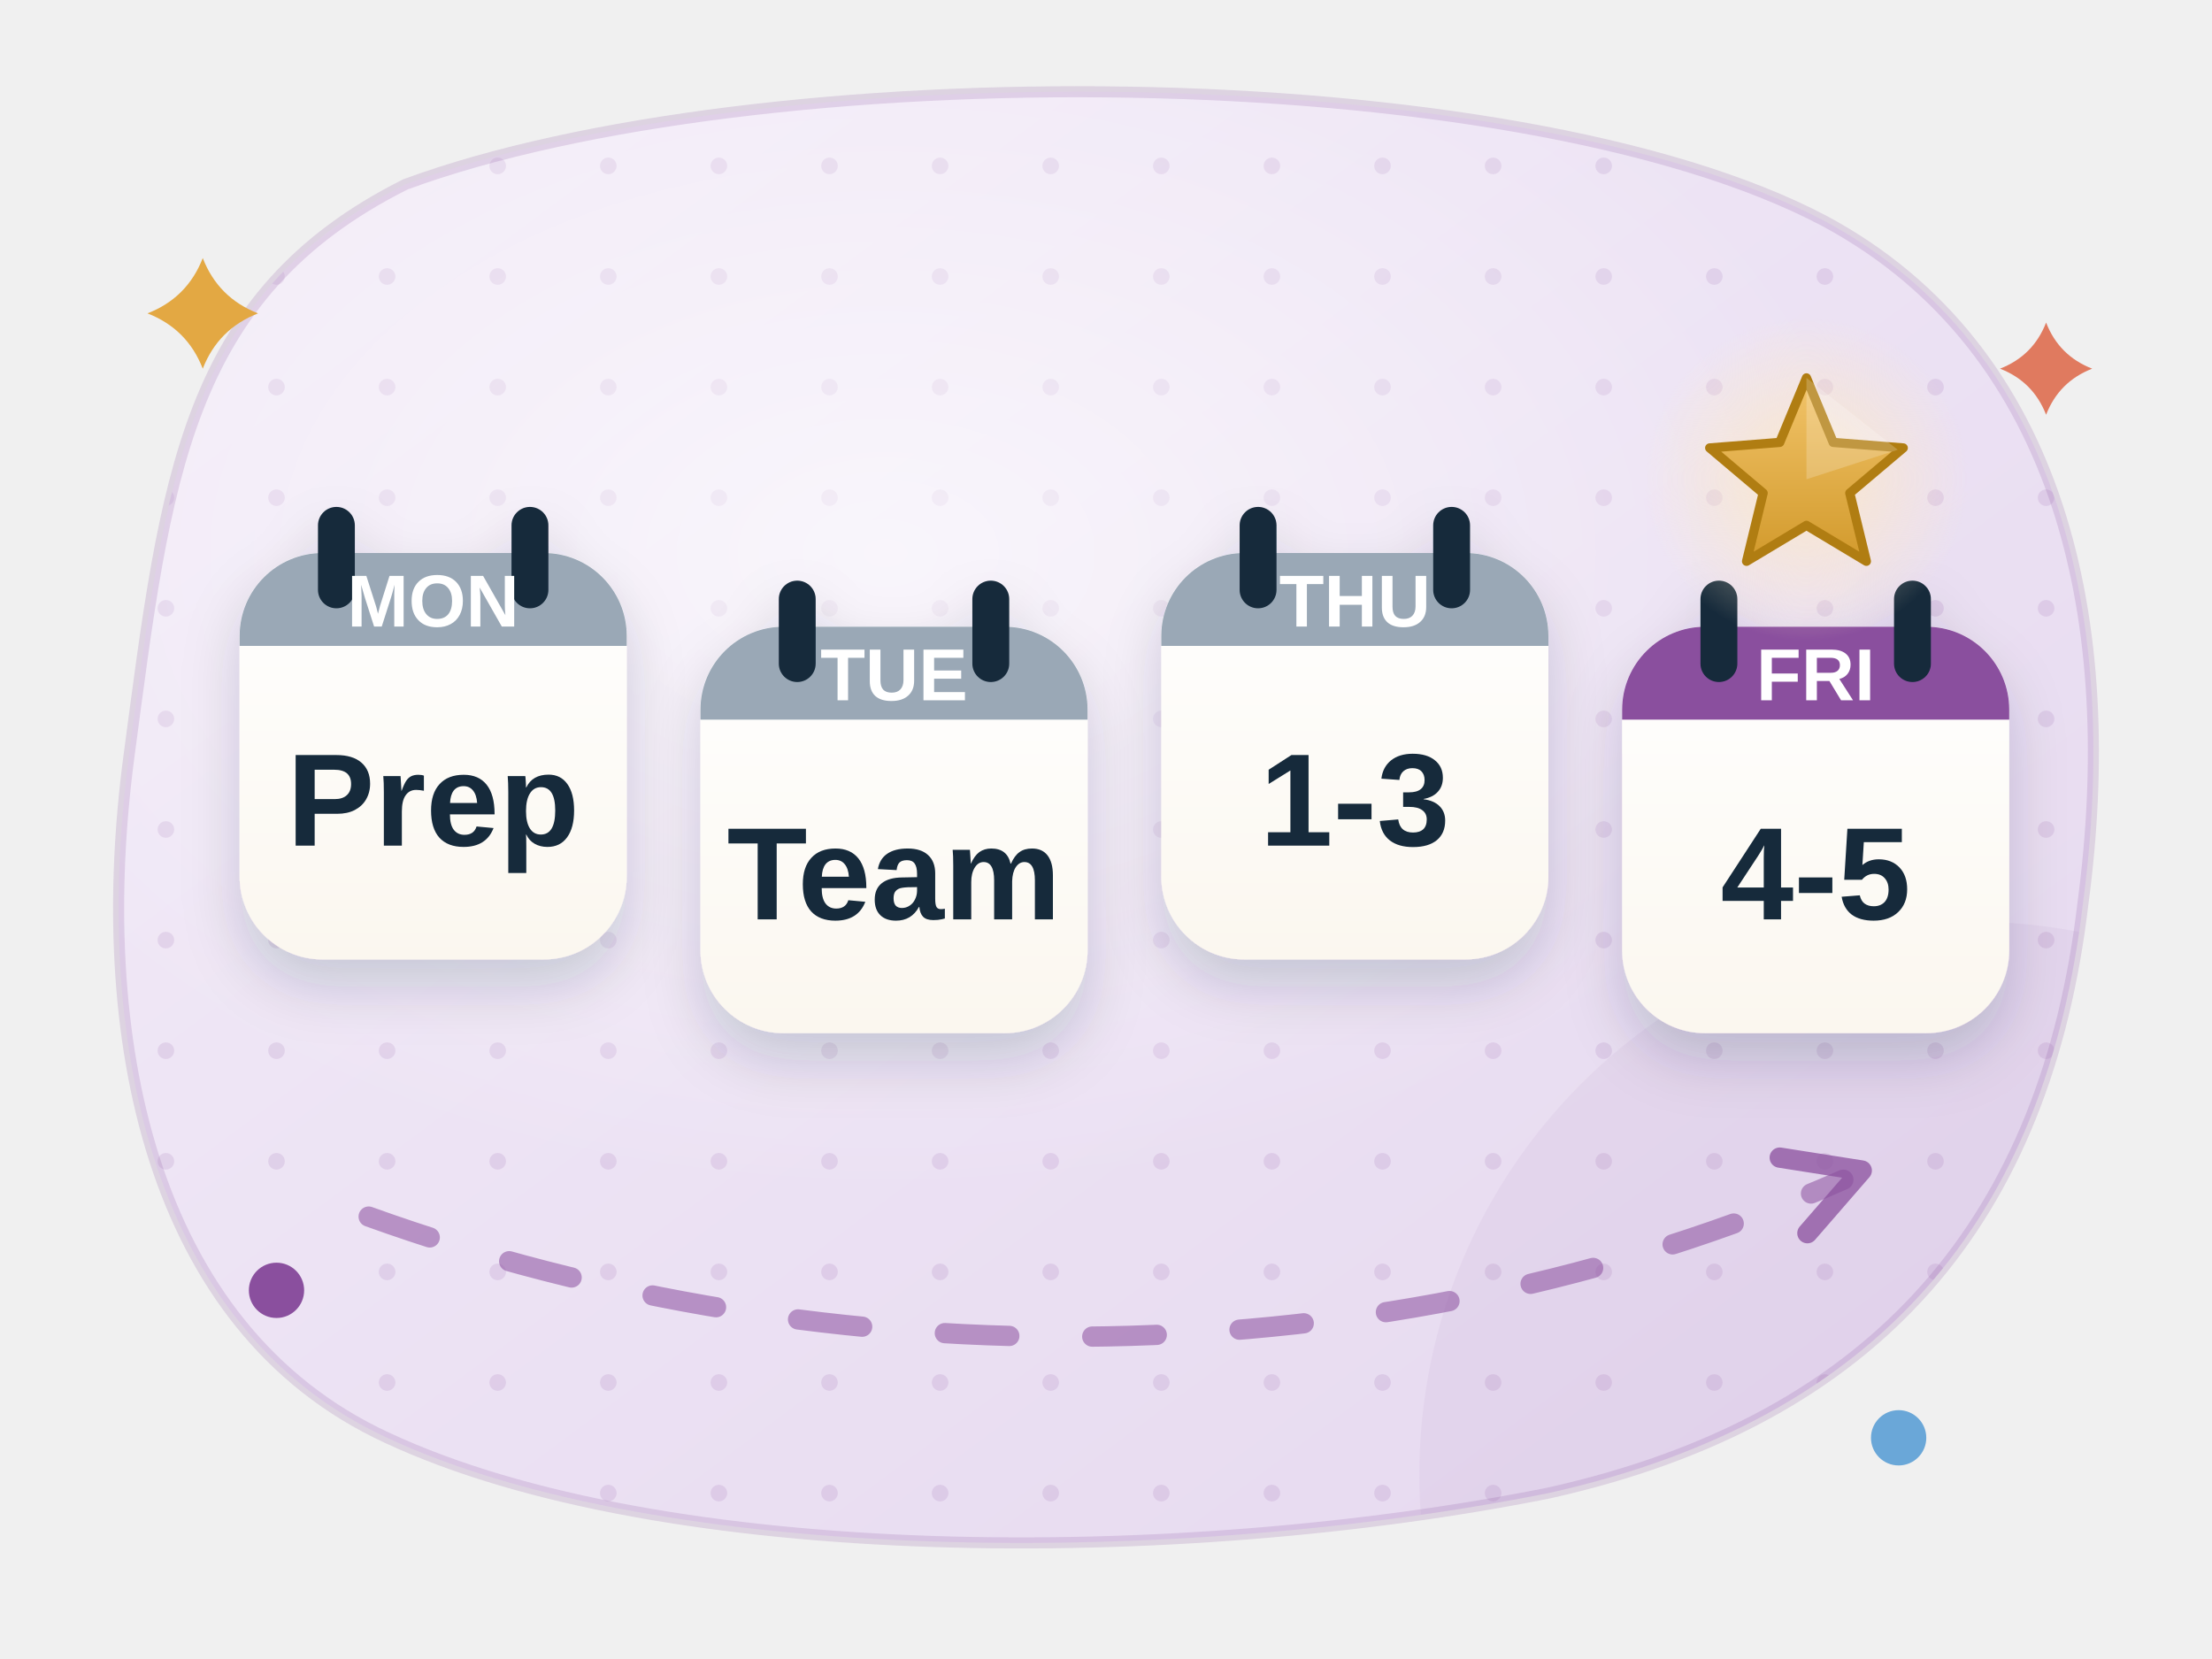
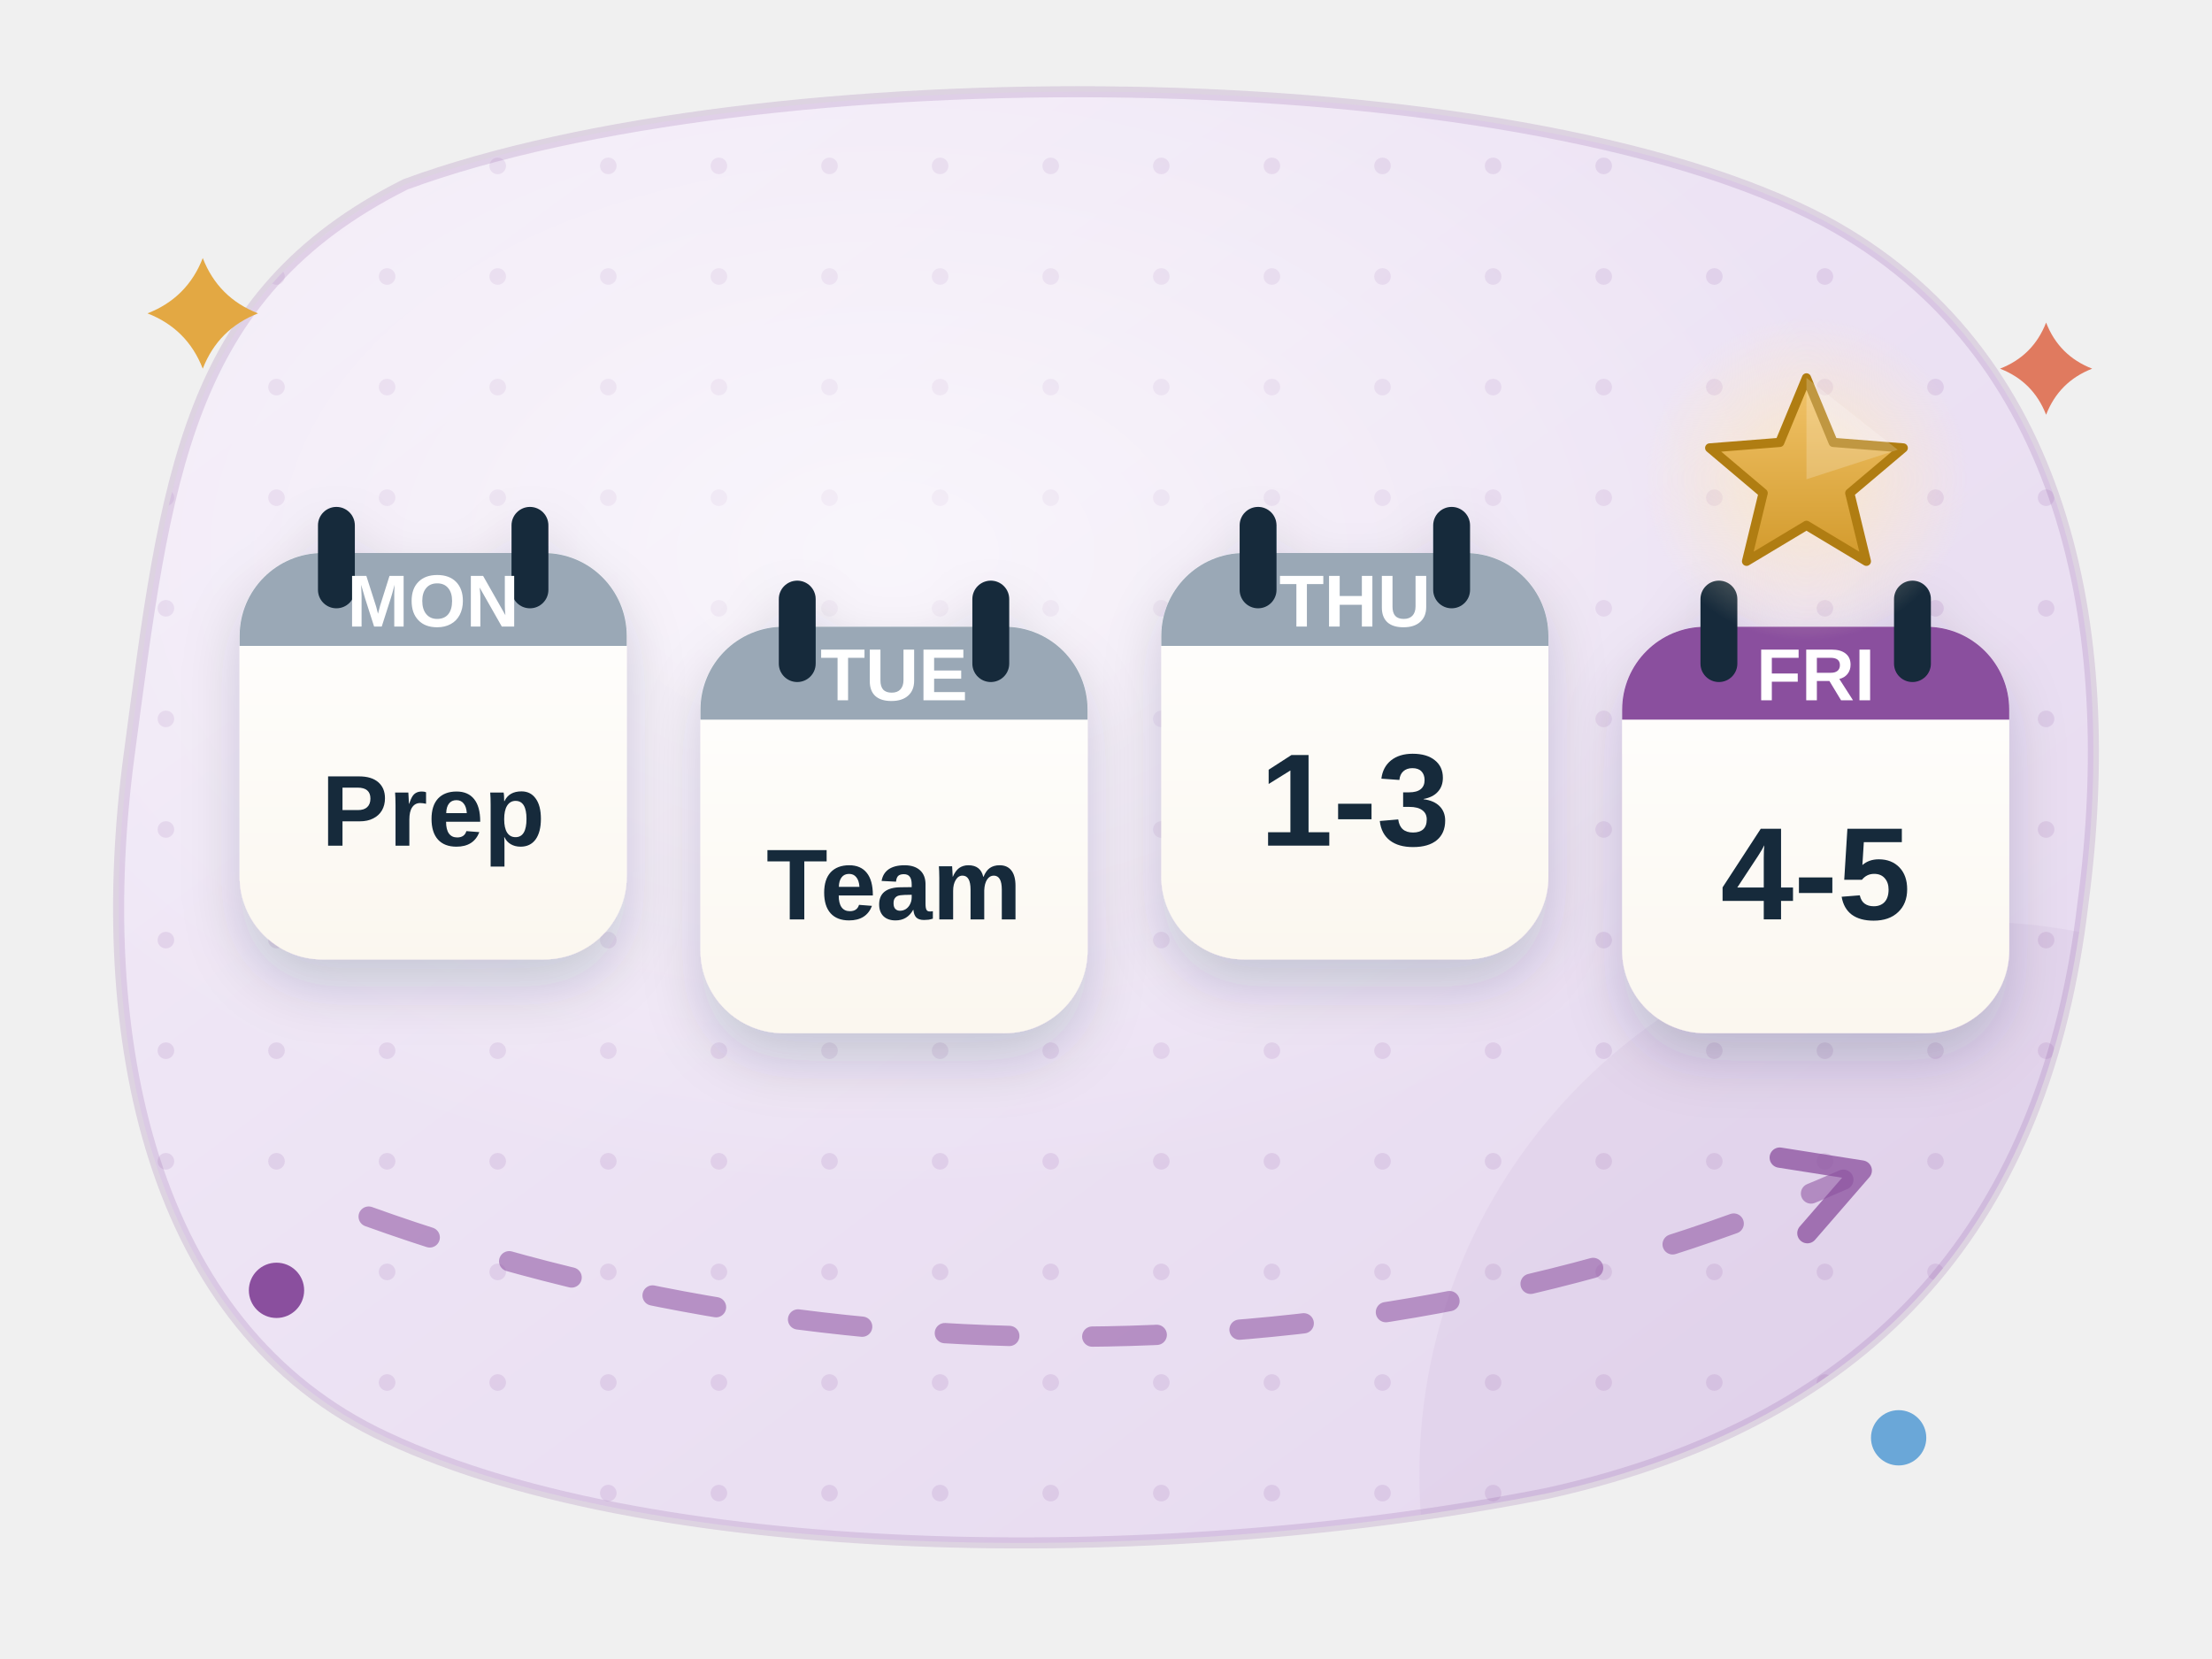
<svg xmlns="http://www.w3.org/2000/svg" viewBox="0 0 240 180" fill="none" role="img" aria-label="A week of calendar cards: Monday, Tuesday, Thursday and Friday, with Friday starred">
  <style>
.w3d5p1-fl{animation:w3d5p1-fl 6s ease-in-out infinite}.w3d5p1-f2{animation-delay:-2s}.w3d5p1-f3{animation-delay:-4s}
.w3d5p1-tw{animation:w3d5p1-tw 3.2s ease-in-out infinite;transform-box:fill-box;transform-origin:center}.w3d5p1-t2{animation-delay:-1.1s}.w3d5p1-t3{animation-delay:-2.2s}
.w3d5p1-bl{animation:w3d5p1-bl 4.6s infinite;transform-box:fill-box;transform-origin:center}.w3d5p1-b2{animation-delay:-1.7s}.w3d5p1-b3{animation-delay:-3.1s}
.w3d5p1-pu{animation:w3d5p1-pu 3s ease-in-out infinite;transform-box:fill-box;transform-origin:center}.w3d5p1-p2{animation-delay:-1s}.w3d5p1-p3{animation-delay:-2s}
.w3d5p1-dr{stroke-dasharray:7 9;animation:w3d5p1-dr 2.2s linear infinite}
.w3d5p1-sp{animation:w3d5p1-sp 9s linear infinite;transform-box:fill-box;transform-origin:center}
.w3d5p1-wv{animation:w3d5p1-wv 2.6s ease-in-out infinite}
.w3d5p1-ha{animation:w3d5p1-ha 3s ease-out infinite;transform-box:fill-box;transform-origin:center}.w3d5p1-h2{animation-delay:-1.5s}
.w3d5p1-dw{stroke-dasharray:240;animation:w3d5p1-dw 5s ease-in-out infinite}
.w3d5p1-rk{animation:w3d5p1-rk 4s ease-in-out infinite;transform-box:fill-box;transform-origin:50% 100%}
@keyframes w3d5p1-fl{0%,100%{transform:translateY(0)}50%{transform:translateY(-3px)}}
@keyframes w3d5p1-tw{0%,100%{opacity:.35;transform:scale(.65)}50%{opacity:1;transform:scale(1.05)}}
@keyframes w3d5p1-bl{0%,93%,100%{transform:scaleY(1)}96%{transform:scaleY(.1)}}
@keyframes w3d5p1-pu{0%,100%{transform:scale(1)}50%{transform:scale(1.07)}}
@keyframes w3d5p1-dr{to{stroke-dashoffset:-32}}
@keyframes w3d5p1-sp{to{transform:rotate(360deg)}}
@keyframes w3d5p1-wv{0%,100%{transform:rotate(-6deg)}50%{transform:rotate(8deg)}}
@keyframes w3d5p1-ha{0%{opacity:.55;transform:scale(.85)}100%{opacity:0;transform:scale(1.5)}}
@keyframes w3d5p1-dw{0%{stroke-dashoffset:240}45%,100%{stroke-dashoffset:0}}
@keyframes w3d5p1-rk{0%,100%{transform:rotate(-3deg)}50%{transform:rotate(3deg)}}

@media (prefers-reduced-motion: reduce){*{animation:none!important}.w3d5p1-ha{opacity:0}}
</style>
  <defs>
    <filter id="w3d5p1-sh" x="-25%" y="-25%" width="150%" height="165%">
      <feDropShadow dx="0" dy="7" stdDeviation="7" flood-color="#14293a" flood-opacity=".14" />
      <feDropShadow dx="0" dy="1.2" stdDeviation="1" flood-color="#14293a" flood-opacity=".12" />
    </filter>
    <filter id="w3d5p1-sm" x="-40%" y="-40%" width="180%" height="190%">
      <feDropShadow dx="0" dy="3" stdDeviation="3" flood-color="#14293a" flood-opacity=".17" />
    </filter>
    <filter id="w3d5p1-bl" x="-50%" y="-50%" width="200%" height="200%">
      <feGaussianBlur stdDeviation="6" />
    </filter>
    <radialGradient id="w3d5p1-glo" cx=".5" cy=".5" r=".5">
      <stop offset="0" stop-color="#fff" stop-opacity=".9" />
      <stop offset="1" stop-color="#fff" stop-opacity="0" />
    </radialGradient>
    <radialGradient id="w3d5p1-gold" cx=".5" cy=".5" r=".5">
      <stop offset="0" stop-color="#fde9c4" stop-opacity=".85" />
      <stop offset="1" stop-color="#fde9c4" stop-opacity="0" />
    </radialGradient>
    <pattern id="w3d5p1-dt" width="12" height="12" patternUnits="userSpaceOnUse">
      <circle cx="6" cy="6" r=".9" fill="#8a4f9e" fill-opacity=".14" />
    </pattern>
    <pattern id="w3d5p1-ln" width="10" height="10" patternUnits="userSpaceOnUse" patternTransform="rotate(45)">
      <line x1="0" y1="0" x2="0" y2="10" stroke="#fff" stroke-opacity=".22" stroke-width="3" />
    </pattern>
    <linearGradient id="w3d5p1-bg" x1="0" y1="0" x2="1" y2="1">
      <stop offset="0" stop-color="#f4eef9" />
      <stop offset="1" stop-color="#e4d6ee" />
    </linearGradient>
    <linearGradient id="w3d5p1-pap" x1="0" y1="0" x2="0" y2="1">
      <stop offset="0" stop-color="#ffffff" />
      <stop offset="1" stop-color="#fbf7ef" />
    </linearGradient>
    <linearGradient id="w3d5p1-ta" x1="0" y1="0" x2="0" y2="1">
      <stop offset="0" stop-color="#8a4f9e" />
      <stop offset="1" stop-color="#6a3a80" />
    </linearGradient>
    <linearGradient id="w3d5p1-gl" x1="0" y1="0" x2="0" y2="1">
      <stop offset="0" stop-color="#ffffff" />
      <stop offset="1" stop-color="#ffffff" />
    </linearGradient>
    <linearGradient id="w3d5p1-gls" x1="0" y1="0" x2="0" y2="1">
      <stop offset="0" stop-color="#fff" stop-opacity=".45" />
      <stop offset="1" stop-color="#fff" stop-opacity="0" />
    </linearGradient>
    <linearGradient id="w3d5p1-gd" x1="0" y1="0" x2="0" y2="1">
      <stop offset="0" stop-color="#f2c46a" />
      <stop offset="1" stop-color="#d29a2c" />
    </linearGradient>
    <linearGradient id="w3d5p1-co" x1="0" y1="0" x2="0" y2="1">
      <stop offset="0" stop-color="#ec8c6f" />
      <stop offset="1" stop-color="#cf5f42" />
    </linearGradient>
    <linearGradient id="w3d5p1-bu" x1="0" y1="0" x2="0" y2="1">
      <stop offset="0" stop-color="#5b7cc4" />
      <stop offset="1" stop-color="#36539a" />
    </linearGradient>
    <linearGradient id="w3d5p1-te" x1="0" y1="0" x2="0" y2="1">
      <stop offset="0" stop-color="#4fa08c" />
      <stop offset="1" stop-color="#2a6f60" />
    </linearGradient>
    <linearGradient id="w3d5p1-pl" x1="0" y1="0" x2="0" y2="1">
      <stop offset="0" stop-color="#a476b3" />
      <stop offset="1" stop-color="#7a4a8c" />
    </linearGradient>
    <linearGradient id="w3d5p1-gr" x1="0" y1="0" x2="0" y2="1">
      <stop offset="0" stop-color="#7cbf6a" />
      <stop offset="1" stop-color="#4c8a3a" />
    </linearGradient>
    <linearGradient id="w3d5p1-sky" x1="0" y1="0" x2="0" y2="1">
      <stop offset="0" stop-color="#d8ecfa" />
      <stop offset="1" stop-color="#f3f8fc" />
    </linearGradient>
    <linearGradient id="w3d5p1-wd" x1="0" y1="0" x2="0" y2="1">
      <stop offset="0" stop-color="#c8935a" />
      <stop offset="1" stop-color="#a06d3b" />
    </linearGradient>
    <linearGradient id="w3d5p1-nv" x1="0" y1="0" x2="0" y2="1">
      <stop offset="0" stop-color="#2a4157" />
      <stop offset="1" stop-color="#16293a" />
    </linearGradient>
    <linearGradient id="w3d5p1-sol" x1="0" y1="0" x2="1" y2="1">
      <stop offset="0" stop-color="#3c64a8" />
      <stop offset="1" stop-color="#22417a" />
    </linearGradient>
  </defs>
  <clipPath id="w3d5p1-clip">
    <path d="M44 20C82 6 164 6 198 24c26 14 32 44 28 74-4 34-22 56-58 64-40 8-96 8-126-6C16 144 10 112 14 82c4-30 6-50 30-62z" />
  </clipPath>
  <g clip-path="url(#w3d5p1-clip)">
    <rect width="240" height="180" fill="url(#w3d5p1-bg)" />
    <rect width="240" height="180" fill="url(#w3d5p1-dt)" />
    <ellipse cx="96" cy="60" rx="110" ry="70" fill="url(#w3d5p1-glo)" opacity=".7" />
    <circle cx="214" cy="160" r="60" fill="#8a4f9e" opacity=".06" />
  </g>
  <path d="M44 20C82 6 164 6 198 24c26 14 32 44 28 74-4 34-22 56-58 64-40 8-96 8-126-6C16 144 10 112 14 82c4-30 6-50 30-62z" stroke="#8a4f9e" stroke-opacity=".18" stroke-width="1.2" />
  <g class="w3d5p1-fl " filter="url(#w3d5p1-sm)">
    <rect x="26" y="60" width="42" height="44.1" rx="9" fill="url(#w3d5p1-pap)" />
    <path d="M26 69a9 9 0 0 1 9-9h24a9 9 0 0 1 9 9v1.08h-42z" fill="#9aa8b6" />
    <rect x="34.5" y="55" width="4" height="11" rx="2" fill="#14293a" />
    <rect x="55.5" y="55" width="4" height="11" rx="2" fill="#14293a" />
    <text x="47.0" y="67.98" font-family="Manrope, Arial, sans-serif" font-size="8" font-weight="800" fill="#fff" text-anchor="middle">MON</text>
-     <text x="47.0" y="91.752" font-family="Manrope, Arial, sans-serif" font-size="14.28" font-weight="800" fill="#14293a" text-anchor="middle">Prep</text>
+     <text x="47.0" y="91.752" font-family="Manrope, Arial, sans-serif" font-size="10.92" font-weight="800" fill="#14293a" text-anchor="middle">Prep</text>
  </g>
  <g class="w3d5p1-fl w3d5p1-f2" filter="url(#w3d5p1-sm)">
    <rect x="76" y="68" width="42" height="44.1" rx="9" fill="url(#w3d5p1-pap)" />
    <path d="M76 77a9 9 0 0 1 9-9h24a9 9 0 0 1 9 9v1.08h-42z" fill="#9aa8b6" />
    <rect x="84.5" y="63" width="4" height="11" rx="2" fill="#14293a" />
    <rect x="105.5" y="63" width="4" height="11" rx="2" fill="#14293a" />
    <text x="97.0" y="75.98" font-family="Manrope, Arial, sans-serif" font-size="8" font-weight="800" fill="#fff" text-anchor="middle">TUE</text>
-     <text x="97.0" y="99.752" font-family="Manrope, Arial, sans-serif" font-size="14.28" font-weight="800" fill="#14293a" text-anchor="middle">Team</text>
+     <text x="97.0" y="99.752" font-family="Manrope, Arial, sans-serif" font-size="10.92" font-weight="800" fill="#14293a" text-anchor="middle">Team</text>
  </g>
  <g class="w3d5p1-fl w3d5p1-f3" filter="url(#w3d5p1-sm)">
    <rect x="126" y="60" width="42" height="44.1" rx="9" fill="url(#w3d5p1-pap)" />
    <path d="M126 69a9 9 0 0 1 9-9h24a9 9 0 0 1 9 9v1.08h-42z" fill="#9aa8b6" />
    <rect x="134.5" y="55" width="4" height="11" rx="2" fill="#14293a" />
    <rect x="155.5" y="55" width="4" height="11" rx="2" fill="#14293a" />
    <text x="147.0" y="67.98" font-family="Manrope, Arial, sans-serif" font-size="8" font-weight="800" fill="#fff" text-anchor="middle">THU</text>
    <text x="147.0" y="91.752" font-family="Manrope, Arial, sans-serif" font-size="14.28" font-weight="800" fill="#14293a" text-anchor="middle">1-3</text>
  </g>
  <g class="w3d5p1-fl " filter="url(#w3d5p1-sm)">
    <rect x="176" y="68" width="42" height="44.1" rx="9" fill="url(#w3d5p1-pap)" />
    <path d="M176 77a9 9 0 0 1 9-9h24a9 9 0 0 1 9 9v1.08h-42z" fill="#8a4f9e" />
    <rect x="184.5" y="63" width="4" height="11" rx="2" fill="#14293a" />
    <rect x="205.5" y="63" width="4" height="11" rx="2" fill="#14293a" />
    <text x="197.0" y="75.98" font-family="Manrope, Arial, sans-serif" font-size="8" font-weight="800" fill="#fff" text-anchor="middle">FRI</text>
    <text x="197.0" y="99.752" font-family="Manrope, Arial, sans-serif" font-size="14.28" font-weight="800" fill="#14293a" text-anchor="middle">4-5</text>
  </g>
  <path class="w3d5p1-dr" d="M40 132C90 150 150 150 200 128" stroke="#8a4f9e" stroke-width="2.2" stroke-linecap="round" opacity="0.55" />
  <path d="M196.1 133.8L202 127L193.1 125.6" stroke="#8a4f9e" stroke-width="2.2" stroke-linecap="round" stroke-linejoin="round" opacity="0.75" />
  <g class="w3d5p1-pu">
    <circle cx="196" cy="52" r="17.6" fill="url(#w3d5p1-gold)" />
    <path d="M196.0 41.0L198.9 48.0L206.5 48.6L200.7 53.5L202.5 60.9L196.0 57.0L189.5 60.9L191.3 53.5L185.5 48.6L193.1 48.0Z" fill="url(#w3d5p1-gd)" stroke="#b07d12" stroke-width="1" stroke-linejoin="round" />
    <path d="M196 41L196 52L205.9 48.8Z" fill="#fff" opacity=".2" />
  </g>
  <path class="w3d5p1-tw " d="M22 28Q23.68 32.32 28 34Q23.68 35.68 22 40Q20.32 35.68 16 34Q20.32 32.32 22 28z" fill="#e3a843" />
  <path class="w3d5p1-tw w3d5p1-t2" d="M222 35Q223.4 38.6 227 40Q223.4 41.4 222 45Q220.6 41.4 217 40Q220.6 38.6 222 35z" fill="#e07a5f" />
  <circle class="w3d5p1-tw w3d5p1-t3" cx="206" cy="156" r="3" fill="#6aa7d8" />
  <circle class="w3d5p1-tw " cx="30" cy="140" r="3" fill="#8a4f9e" />
</svg>
